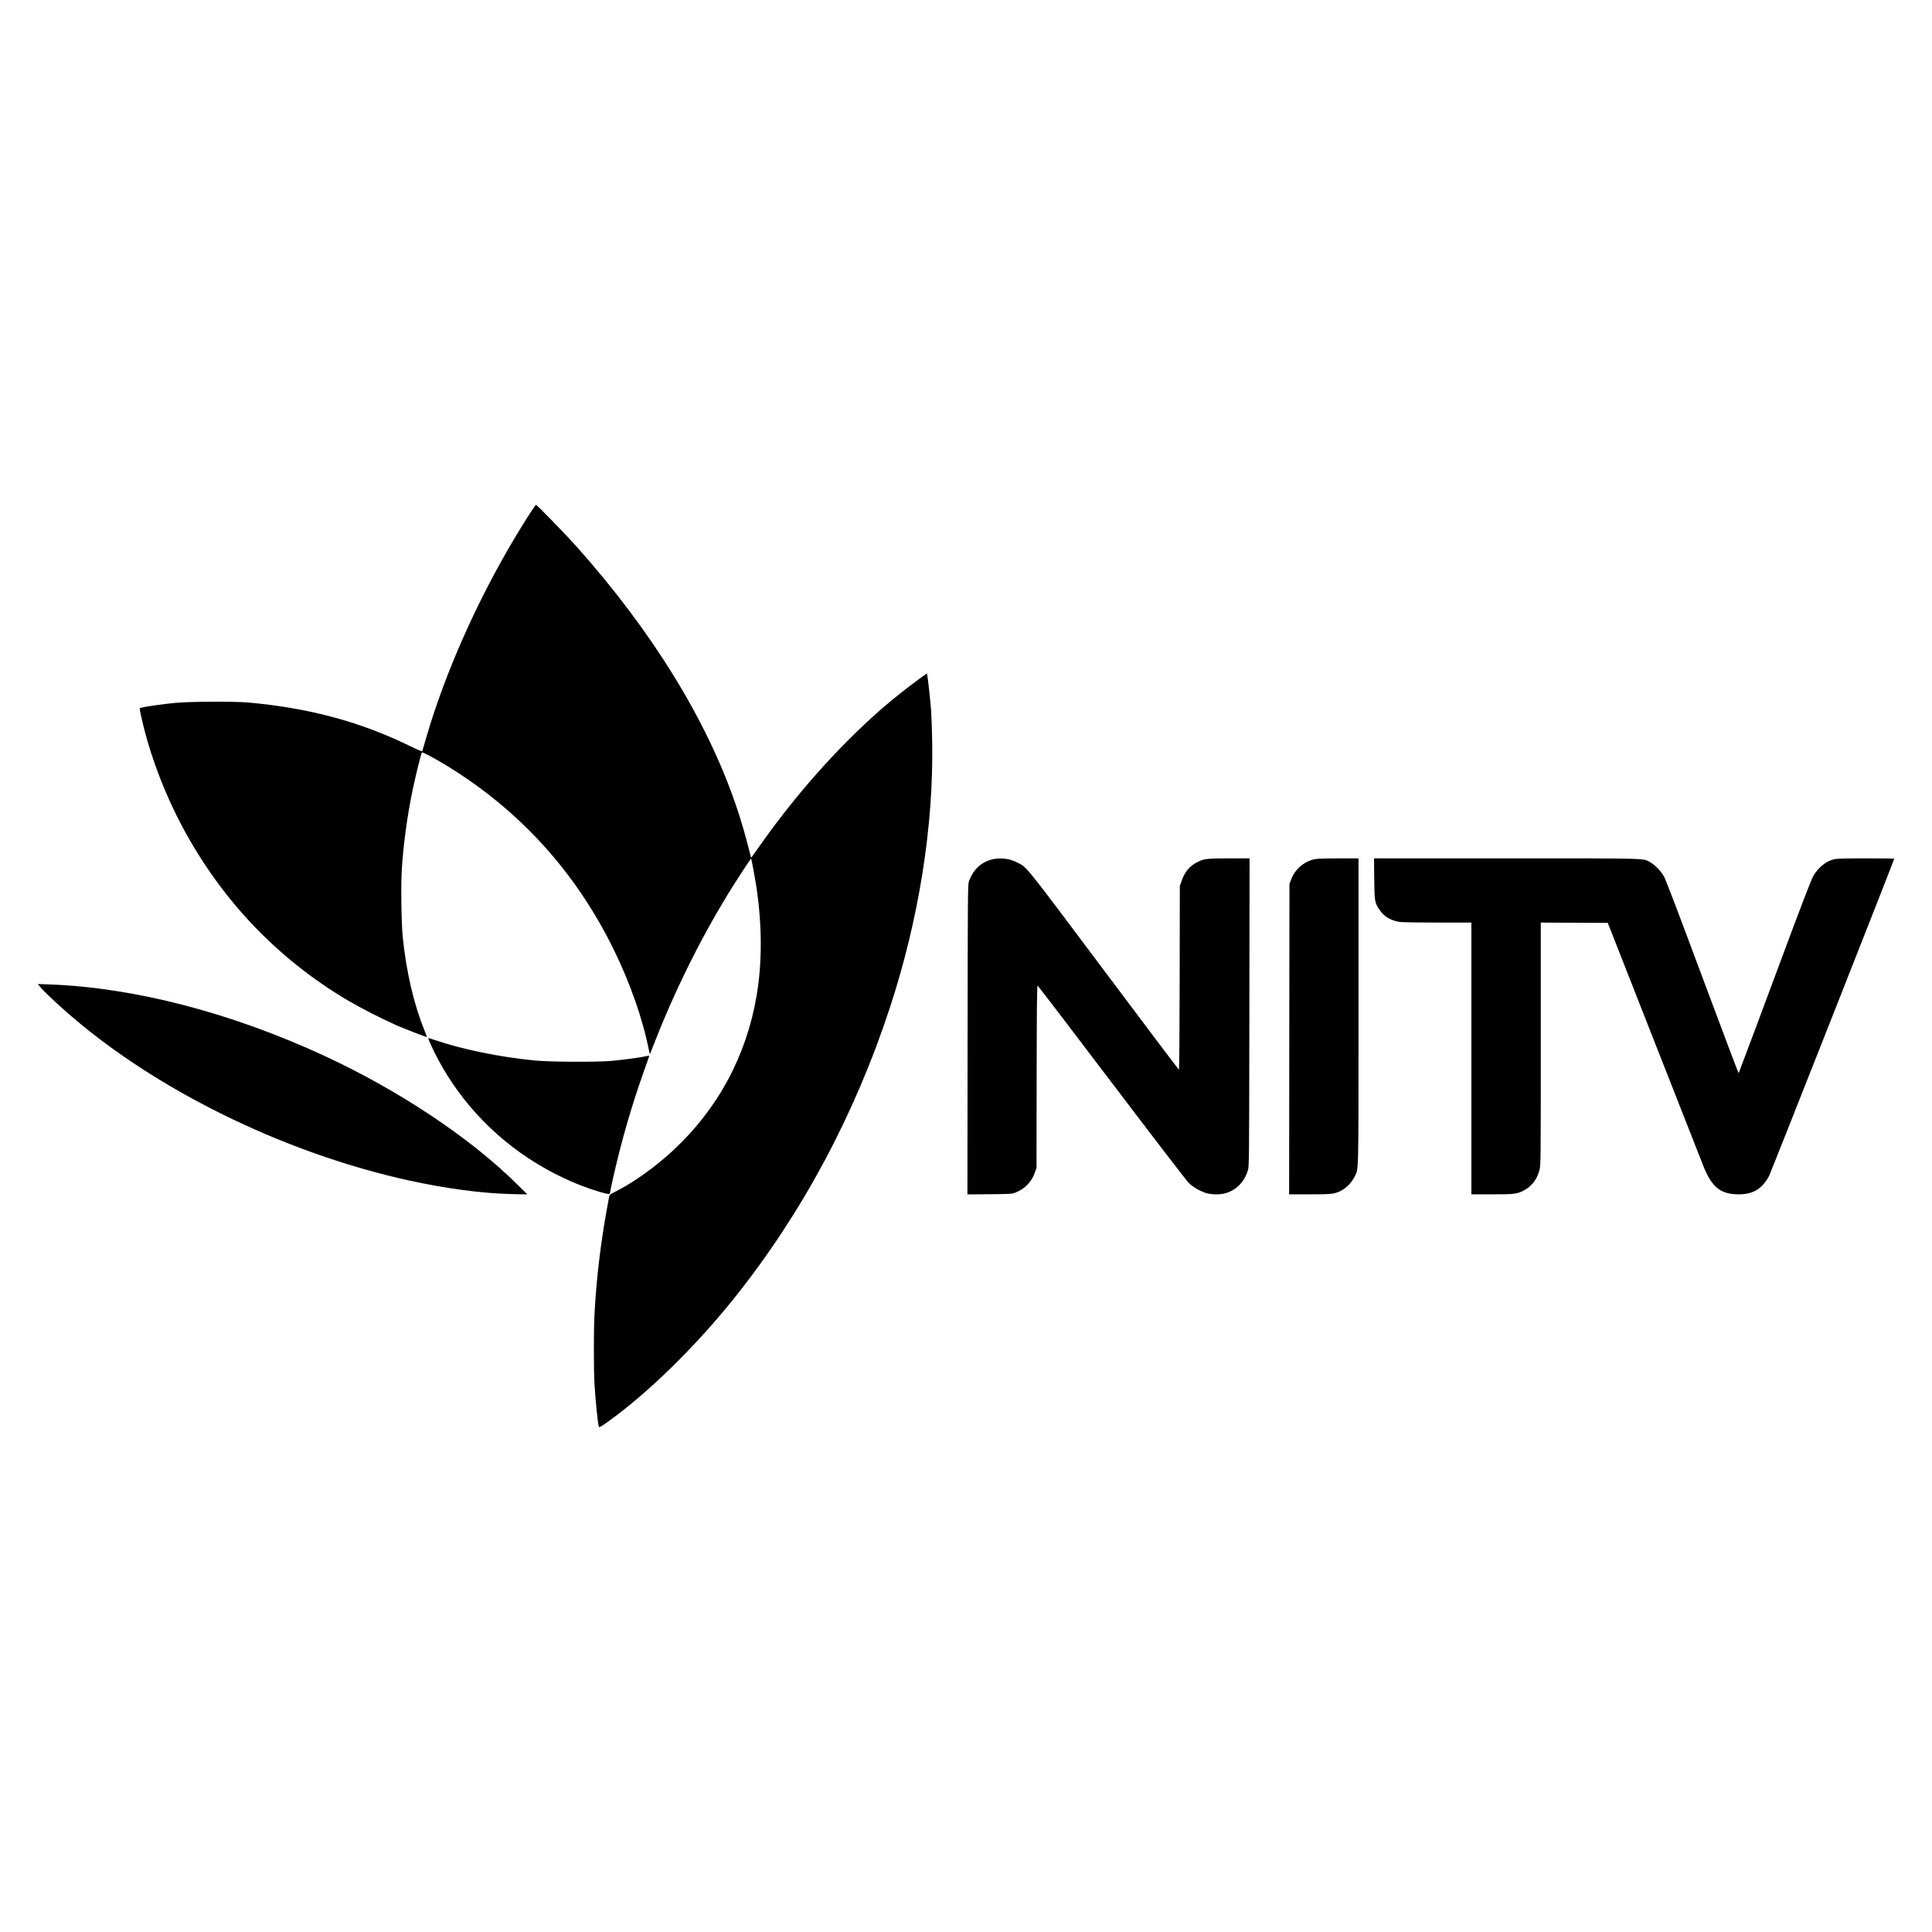
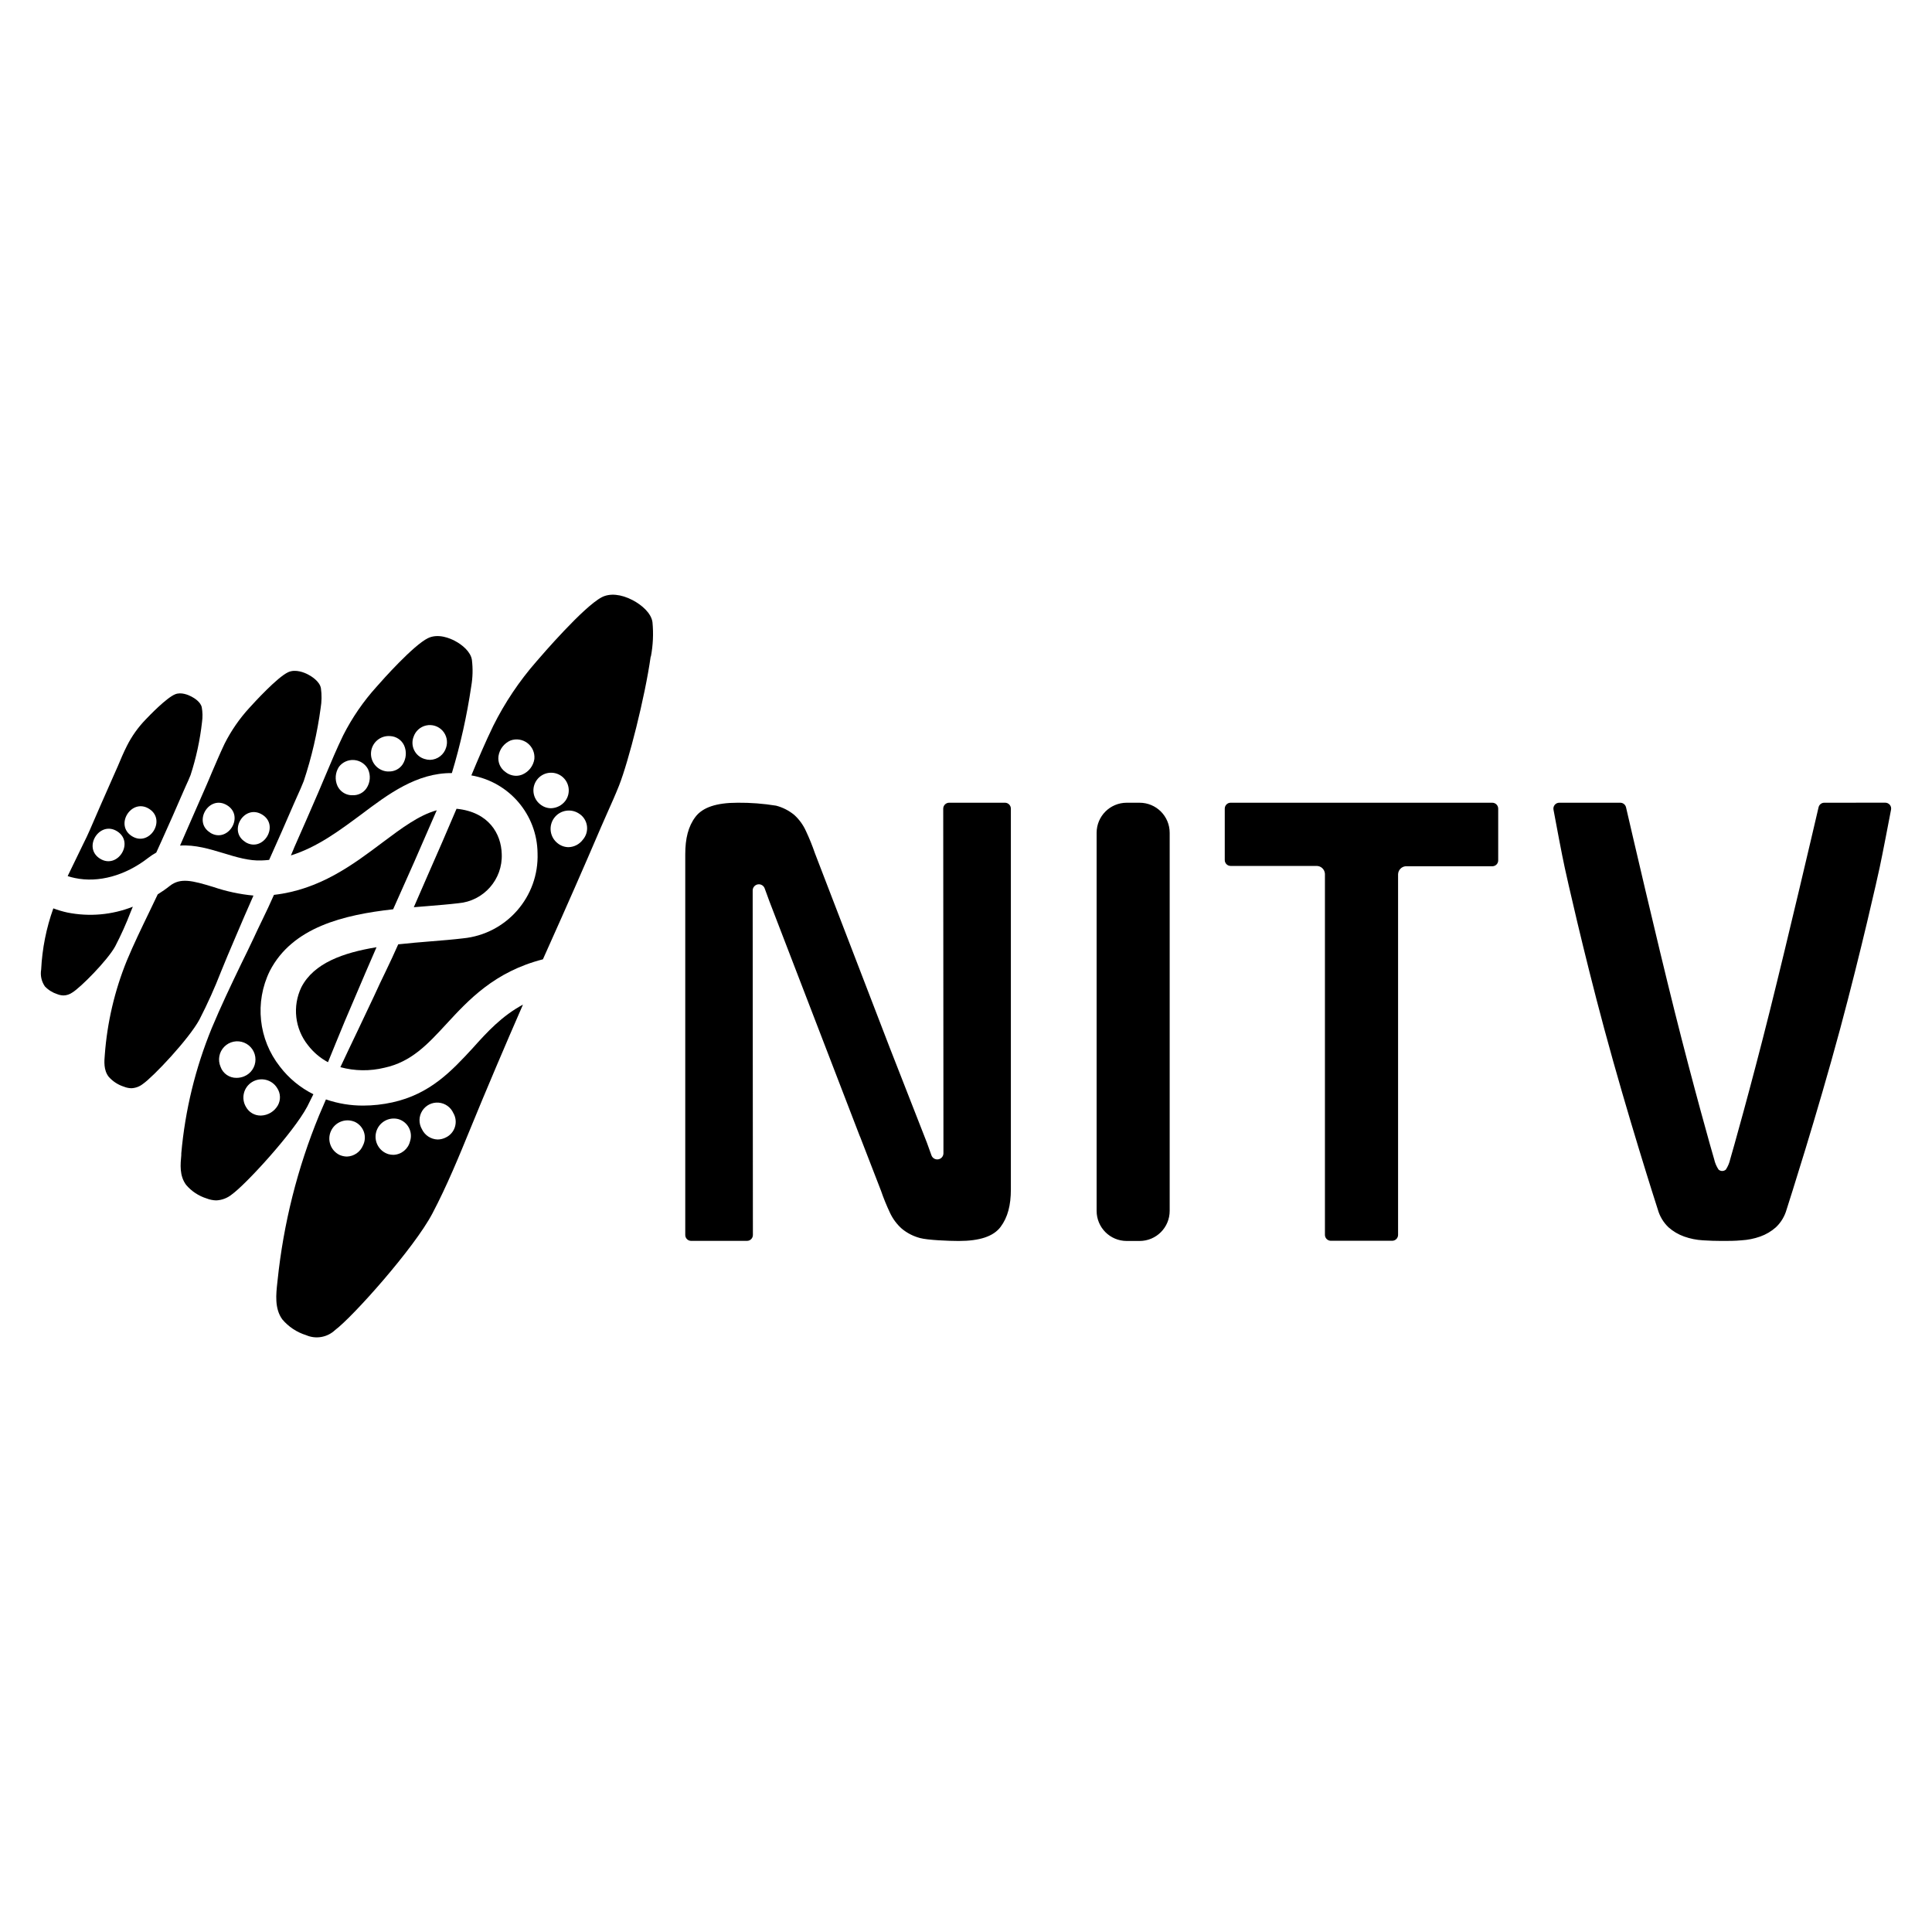
- <svg xmlns="http://www.w3.org/2000/svg" height="512" width="512">
-   <path d="M140.415 136.077a244.289 244.289 0 00-3.764 6.078c-10.184 16.97-18.768 36.301-23.729 53.44a440.683 440.683 0 01-1.013 3.472c-.041.133-1.221-.359-3.385-1.414-13.081-6.378-26.417-9.975-42.509-11.464-3.772-.35-15.9-.291-19.676.092-3.218.33-6.878.834-8.392 1.155l-.925.2.1.805c.058.446.5 2.392.975 4.314 2.135 8.613 5.887 18.26 10.306 26.488 10.371 19.323 25.058 34.743 43.605 45.786a147.936 147.936 0 0013.285 6.787c2.08.892 7.784 3.089 7.854 3.026a19.768 19.768 0 00-.642-1.71c-2.847-7.078-4.815-15.507-5.765-24.686-.371-3.61-.521-13.645-.267-17.91.396-6.57 1.447-14.32 2.86-21.106.796-3.818 2.28-9.83 2.472-10.021.167-.167 3.18 1.438 6.378 3.38 19.406 11.806 34.338 28.21 44.452 48.837 4.393 8.955 7.724 18.497 9.358 26.797.109.55.217.971.25.938.026-.033.513-1.263 1.076-2.726a253.235 253.235 0 0119.597-39.704c1.826-2.972 6.078-9.492 6.141-9.42.104.116 1.142 5.76 1.447 7.874 1.471 10.055 1.471 19.893 0 28.53-2.723 15.95-10.268 29.932-22.112 40.95-4.723 4.398-10.709 8.663-15.382 10.968-1.305.647-1.488.792-1.572 1.264l-.696 3.797a220.735 220.735 0 00-3.193 27.33c-.225 4.144-.225 14.745 0 18.564.267 4.573.921 10.889 1.184 11.38.083.155.804-.27 2.35-1.375 10.548-7.537 23.242-19.956 33.5-32.779 17.922-22.403 31.934-48.557 41.25-76.988 7.671-23.408 11.59-48.041 11.206-70.402a201.876 201.876 0 00-.279-8.25c-.208-2.735-.83-8.475-1.005-9.334l-.12-.567-2.114 1.5a166.958 166.958 0 00-10.005 7.976c-11.652 10.213-23.007 23.044-32.796 37.068-.875 1.255-1.626 2.289-1.659 2.289-.029 0-.22-.709-.425-1.584a151.234 151.234 0 00-3.564-12.219c-7.7-22.57-22.136-46.04-42.159-68.53-2.785-3.127-10.601-11.172-10.855-11.172-.084 0-.822 1.021-1.643 2.276m122.924 91.579c-3.18.659-5.403 2.676-6.59 5.99-.263.726-.293 4.265-.33 41.838l-.042 41.046 5.887-.05c5.669-.05 5.923-.067 6.865-.447a8.638 8.638 0 005.103-5.244l.45-1.238.042-24.208c.033-18.876.092-24.195.258-24.137.121.046 8.972 11.63 19.681 25.763 10.714 14.128 19.893 26.075 20.41 26.567 1.092 1.03 2.806 2.039 4.386 2.585 1.338.463 3.693.53 5.136.142 3.014-.809 5.169-2.98 6.136-6.195.296-.984.313-3.018.363-41.813l.054-40.778h-5.378c-5.949 0-6.795.104-8.562 1.046-2.039 1.084-3.219 2.514-4.06 4.903l-.48 1.354-.042 24.388c-.029 15.14-.104 24.353-.208 24.316-.088-.033-9.063-11.935-19.935-26.443-21.32-28.447-20.26-27.134-22.887-28.455a9.713 9.713 0 00-6.257-.93m84.822.092a8.638 8.638 0 00-6.053 5.486l-.392 1.034-.042 41.12-.042 41.125h5.466c6.015 0 6.64-.08 8.475-1.055a8.963 8.963 0 003.43-3.64c1.084-2.296 1.018.397 1.018-43.896v-40.445l-5.453.008c-4.198.008-5.678.067-6.407.263m16.024 5.11c.063 6.045.117 6.345 1.418 8.284 1.204 1.784 2.98 2.835 5.386 3.185.633.092 5.148.167 10.046.167h8.897v72.019h5.465c6.049 0 6.636-.075 8.525-1.08 2.03-1.08 3.439-2.943 4.056-5.365.334-1.313.346-1.989.346-33.458v-32.116l8.88.041 8.875.042 12.227 31.111 13.065 33.225c2.25 5.711 4.593 7.6 9.392 7.6 3.802 0 6.128-1.392 8.033-4.815.408-.738 33.204-83.846 33.204-84.15 0-.042-3.39-.071-7.533-.071-6.22 0-7.7.046-8.538.262-2.042.526-3.947 2.06-5.315 4.277-.583.943-2.889 6.962-10.25 26.743a3398.106 3398.106 0 01-9.601 25.646c-.054.067-4.377-11.38-9.618-25.438-6.39-17.175-9.742-25.954-10.209-26.763-.825-1.426-2.455-3.085-3.668-3.735-1.955-1.055.429-.992-38.003-.992h-35.134l.054 5.377" />
-   <path d="M10.821 261.731c1.472 1.735 6.554 6.379 10.697 9.776 23.208 19.043 55.432 34.392 86.698 41.296 9.78 2.16 19.676 3.476 27.326 3.639l4.21.088-2.918-2.885c-12.348-12.198-31.37-24.838-51.05-33.921-24.65-11.381-50.205-18.01-72.603-18.835L10 260.773l.821.958m102.998 14.337c5.481 12.464 14.69 23.295 26.28 30.923 6.023 3.96 12.79 7.137 19.009 8.922 2.15.617 2.564.642 2.564.154 0-.154.354-1.876.792-3.835a241.045 241.045 0 018.22-28.465c.784-2.18 1.405-3.972 1.384-3.993a8.617 8.617 0 00-1.25.208c-1.543.325-5.586.863-8.717 1.159-3.719.35-16.329.292-20.285-.092-9.422-.917-19.101-2.897-26.638-5.444a20.802 20.802 0 00-1.66-.517c-.07 0 .067.446.3.98" />
+ <svg xmlns="http://www.w3.org/2000/svg" version="1.1" viewBox="0 0 512 512">
+   <path id="a" d="m499.62 212.72-16.166 0.012c-0.724-3e-3 -1.351 0.503-1.516 1.208-1.419 6.115-8.021 34.337-12.959 54.122-4.938 19.785-10.005 37.668-10.456 39.153-0.216 0.972-0.606 1.903-1.153 2.735-0.549 0.498-1.384 0.498-1.933 0-0.552-0.829-0.953-1.761-1.164-2.735-0.462-1.485-5.495-19.28-10.466-39.153-4.971-19.873-11.475-47.997-12.894-54.122-0.164-0.705-0.803-1.212-1.527-1.208h-16.166c-0.463-5e-3 -0.901 0.204-1.197 0.56-0.296 0.357-0.419 0.83-0.33 1.285 0.682 3.662 2.195 11.79 2.987 15.398 0.473 2.2 4.857 21.87 10.477 42.722 6.159 22.843 13.596 46.037 14.168 47.796 0.503 1.812 1.483 3.458 2.845 4.755 1.215 1.077 2.621 1.906 4.151 2.449 1.598 0.567 3.272 0.903 4.964 0.999 1.683 0.11 3.38 0.165 5.03 0.165h0.175c1.65 0 3.292 2.8e-4 5.019-0.165 1.692-0.097 3.367-0.432 4.964-0.999 1.528-0.54 2.942-1.37 4.151-2.449 1.368-1.293 2.353-2.941 2.856-4.755 0.561-1.76 8.009-24.954 14.168-47.796 5.62-20.896 9.994-40.501 10.466-42.722 0.781-3.618 2.327-11.746 3.031-15.398 0.089-0.456-0.022-0.927-0.318-1.285-0.296-0.358-0.744-0.573-1.208-0.571zm-304.17 0.012c-5.609 0-9.256 1.238-11.158 3.756-1.903 2.519-2.691 5.738-2.691 9.895v100.9c-3e-3 0.413 0.159 0.805 0.45 1.098 0.291 0.293 0.685 0.461 1.098 0.461h14.827c0.858-5e-3 1.549-0.701 1.549-1.56l-0.056-87.762v-3.537c8.4e-4 -0.801 0.582-1.484 1.373-1.615 0.79-0.131 1.553 0.329 1.812 1.087 0.242 0.594 0.9 2.503 1.208 3.306l24.03 62.436v-0.056l5.579 14.409c0.679 1.986 1.476 3.934 2.372 5.832 0.754 1.617 1.827 3.067 3.163 4.25 1.405 1.159 3.049 1.996 4.81 2.46 1.958 0.55 7.695 0.78 10.225 0.78 5.609 0 9.245-1.216 11.136-3.745 1.892-2.53 2.713-5.749 2.713-9.906v-100.92c0-0.858-0.69-1.565-1.549-1.571h-14.816c-0.858 5e-3 -1.56 0.712-1.56 1.571l0.056 87.762v3.57c-5e-3 0.799-0.584 1.476-1.373 1.603-0.789 0.128-1.554-0.331-1.812-1.087-0.231-0.594-0.878-2.492-1.186-3.295l-9.895-25.293-19.802-51.476c-0.681-1.985-1.467-3.934-2.361-5.832-0.726-1.626-1.784-3.08-3.097-4.283-1.412-1.158-3.053-2.003-4.821-2.46-3.381-0.549-6.8-0.809-10.225-0.78zm103.15 0c-4.424 0-7.984 3.561-7.984 7.984v100.17c0 4.424 3.561 7.984 7.984 7.984h3.394c4.424 0 7.984-3.561 7.984-7.984v-100.17c0-4.424-3.561-7.984-7.984-7.984zm27.479 0c-0.843 0.022-1.511 0.727-1.505 1.571v13.618c0 0.858 0.69 1.553 1.549 1.56h22.8c1.173-1e-3 2.138 0.926 2.197 2.098v95.681c5e-3 0.86 0.71 1.554 1.571 1.56h16.254c0.86-5e-3 1.554-0.7 1.56-1.56v-95.56c0.034-1.108 0.884-2.026 1.988-2.131h23.02c0.423-0.012 0.822-0.184 1.109-0.494 0.288-0.31 0.438-0.73 0.417-1.153v-13.618c0-0.862-0.697-1.571-1.56-1.571z" />
+   <g transform="matrix(5.6231 0 0 5.6231 10.82 157.6)">
+     <path id="b" d="m3.505 16.573c-0.366 0.667-1.649 1.956-2.022 2.177-0.12 0.085-0.262 0.133-0.409 0.137-0.101-0.002-0.201-0.021-0.295-0.059-0.223-0.071-0.425-0.197-0.587-0.366-0.161-0.232-0.224-0.518-0.176-0.796 0.048-0.984 0.241-1.956 0.573-2.883 0.215 0.081 0.436 0.147 0.661 0.196 1.034 0.208 2.106 0.113 3.086-0.274-0.031 0.08-0.065 0.156-0.098 0.237-0.213 0.557-0.458 1.102-0.733 1.631zm-2.24-3.311 0.209-0.432c0.106-0.213 0.211-0.428 0.313-0.645 0.07-0.149 0.143-0.297 0.217-0.448 0.106-0.211 0.209-0.424 0.303-0.642l0.501-1.154 0.618-1.402 0.196-0.442c0.139-0.333 0.278-0.663 0.438-0.978 0.229-0.454 0.526-0.871 0.88-1.236 0.16-0.17 0.978-1.021 1.389-1.189 0.286-0.119 0.634 0.035 0.771 0.108 0.137 0.072 0.43 0.25 0.485 0.505 0.041 0.23 0.045 0.465 0.012 0.696-0.095 0.849-0.276 1.686-0.54 2.498-0.068 0.174-0.147 0.346-0.225 0.516l-0.113 0.256c-0.333 0.772-0.67 1.537-1.013 2.294-0.09 0.196-0.178 0.391-0.266 0.587-0.132 0.073-0.258 0.156-0.377 0.248-1.082 0.841-2.347 1.187-3.458 0.951-0.114-0.023-0.227-0.053-0.338-0.09zm3.026-1.883c0.829 0.522 1.641-0.765 0.812-1.287-0.829-0.522-1.641 0.763-0.812 1.287zm-1.504 1.06c0.827 0.522 1.641-0.763 0.812-1.287-0.829-0.524-1.641 0.765-0.812 1.287z" />
+     <path d="m12.846 23.543c-0.618-0.307-1.157-0.751-1.576-1.299-1.015-1.286-1.201-3.04-0.479-4.51 1.068-2.069 3.485-2.646 5.813-2.908l0.051-0.115c0.626-1.389 1.262-2.834 1.895-4.303 0.035-0.082 0.074-0.164 0.11-0.248-0.837 0.229-1.657 0.843-2.574 1.53-1.383 1.039-2.947 2.212-5.099 2.457-0.176 0.405-0.368 0.804-0.554 1.189-0.138 0.283-0.273 0.566-0.403 0.849-0.192 0.407-0.387 0.812-0.587 1.216-0.471 0.978-0.958 1.997-1.389 3.03-0.771 1.883-1.254 3.87-1.434 5.897v0.08c-0.041 0.436-0.096 0.978 0.231 1.412 0.255 0.298 0.588 0.517 0.962 0.634 0.145 0.057 0.298 0.088 0.454 0.092 0.267-0.012 0.524-0.109 0.731-0.278 0.647-0.458 2.897-2.901 3.558-4.143 0.098-0.192 0.19-0.385 0.289-0.581zm-4.375-1.293c-0.14-0.32-0.072-0.693 0.172-0.943 0.244-0.25 0.615-0.327 0.938-0.196s0.535 0.446 0.535 0.795-0.211 0.664-0.535 0.795c-0.114 0.046-0.235 0.07-0.358 0.07-0.337 0.006-0.641-0.204-0.753-0.522zm2.699 1.819c-0.164 0.287-0.464 0.468-0.794 0.479h-0.018c-0.286 0.001-0.55-0.154-0.688-0.405-0.245-0.406-0.115-0.934 0.291-1.179 0.406-0.245 0.934-0.115 1.179 0.291 0.162 0.245 0.173 0.56 0.029 0.816zm3.157-3.972c-0.137 0.323-0.27 0.647-0.403 0.978-0.133 0.331-0.262 0.638-0.391 0.958-0.366-0.195-0.686-0.467-0.939-0.796-0.624-0.776-0.746-1.841-0.315-2.738 0.587-1.138 1.972-1.627 3.542-1.885-0.344 0.782-0.675 1.565-0.994 2.312zm-2.4-8.142-0.141 0.333c1.25-0.391 2.29-1.173 3.307-1.925 1.293-0.978 2.633-1.968 4.279-1.956 0.404-1.339 0.709-2.706 0.913-4.09 0.071-0.411 0.082-0.83 0.031-1.244-0.055-0.379-0.45-0.712-0.802-0.896-0.221-0.117-0.782-0.364-1.269-0.129-0.687 0.338-2.132 1.956-2.416 2.284-0.627 0.692-1.158 1.465-1.58 2.298-0.299 0.616-0.573 1.267-0.814 1.842-0.115 0.28-0.235 0.559-0.354 0.837-0.381 0.888-0.767 1.762-1.156 2.644zm5.637-5.248c0.088-0.275 0.315-0.482 0.597-0.544 0.282-0.062 0.575 0.032 0.77 0.245 0.194 0.213 0.26 0.514 0.172 0.789-0.098 0.34-0.405 0.578-0.759 0.587-0.09-5.869e-4 -0.179-0.015-0.264-0.043-0.21-0.063-0.384-0.21-0.482-0.406s-0.11-0.423-0.035-0.629zm-1.101-0.043c0.283 0.012 0.536 0.18 0.657 0.436 0.132 0.293 0.104 0.633-0.072 0.902-0.144 0.211-0.386 0.335-0.642 0.329h-0.078c-0.46-0.037-0.803-0.441-0.766-0.901 0.037-0.46 0.441-0.803 0.901-0.766zm-2.412 1.447c0.168-0.221 0.438-0.341 0.715-0.319 0.277 0.023 0.524 0.185 0.654 0.43 0.134 0.292 0.107 0.633-0.072 0.9-0.143 0.212-0.386 0.336-0.642 0.329h-0.078c-0.281-0.016-0.53-0.185-0.649-0.44-0.131-0.293-0.104-0.632 0.072-0.9z" />
+     <path d="m7.479 20.017c-0.493 0.917-2.187 2.713-2.678 3.047-0.152 0.119-0.339 0.188-0.532 0.196-0.118-0.002-0.235-0.026-0.344-0.07-0.28-0.087-0.531-0.249-0.726-0.469-0.246-0.317-0.211-0.733-0.184-1.039 0.113-1.525 0.464-3.023 1.04-4.44 0.317-0.761 0.683-1.516 1.035-2.245 0.141-0.291 0.282-0.587 0.419-0.874 0.196-0.123 0.391-0.256 0.571-0.401 0.503-0.391 1.05-0.252 2.05 0.053 0.613 0.208 1.247 0.344 1.891 0.405-0.301 0.681-0.587 1.34-0.859 1.985l-0.368 0.866c-0.1 0.239-0.196 0.479-0.297 0.722-0.3 0.772-0.64 1.528-1.019 2.265zm-0.544-9.05c0.288-0.653 0.573-1.303 0.857-1.956 0.088-0.196 0.174-0.411 0.262-0.618 0.196-0.452 0.391-0.917 0.606-1.369 0.311-0.617 0.706-1.188 1.173-1.696 0.215-0.237 1.305-1.432 1.821-1.674 0.352-0.164 0.782 0.022 0.945 0.11 0.127 0.066 0.546 0.309 0.602 0.649 0.043 0.31 0.038 0.624-0.014 0.933-0.157 1.168-0.424 2.318-0.796 3.437-0.094 0.239-0.196 0.473-0.305 0.708l-0.162 0.366c-0.381 0.884-0.769 1.765-1.164 2.642-0.115 0.012-0.231 0.022-0.348 0.025-0.587 0.029-1.185-0.153-1.809-0.342-0.624-0.19-1.334-0.407-2.042-0.358zm2.709 0.696c0.839 0.505 1.625-0.796 0.782-1.303-0.843-0.507-1.621 0.79-0.782 1.297zm-1.655-0.44c0.839 0.505 1.625-0.796 0.782-1.303-0.843-0.507-1.621 0.792-0.782 1.297z" />
+     <path d="m18.223 13.248c0.464-1.054 0.923-2.104 1.369-3.159 1.528 0.151 2.104 1.187 2.13 2.128 0.053 1.198-0.85 2.223-2.044 2.324-0.444 0.053-0.933 0.092-1.451 0.135l-0.649 0.053zm10.519-10.335c-0.27 1.927-1.044 4.946-1.492 6.085-0.17 0.426-0.356 0.845-0.544 1.264-0.098 0.221-0.196 0.44-0.291 0.661-0.82 1.915-1.657 3.821-2.509 5.717l-0.243 0.544c-2.286 0.587-3.505 1.917-4.549 3.047-0.884 0.958-1.649 1.788-2.92 2.063-0.684 0.167-1.398 0.158-2.077-0.027 0.276-0.587 0.557-1.183 0.835-1.76 0.256-0.538 0.512-1.074 0.763-1.612 0.174-0.391 0.358-0.767 0.542-1.15 0.203-0.42 0.399-0.842 0.587-1.267 0.516-0.057 1.035-0.1 1.541-0.141 0.507-0.041 1.039-0.084 1.514-0.141 2.047-0.202 3.585-1.961 3.511-4.017-0.021-1.813-1.333-3.353-3.12-3.663 0.325-0.782 0.659-1.565 1.033-2.337 0.546-1.094 1.23-2.114 2.036-3.034 0.225-0.262 2.212-2.574 3.079-3.026 0.379-0.196 0.906-0.147 1.451 0.137 0.417 0.217 0.878 0.604 0.937 1.04 0.052 0.54 0.027 1.085-0.074 1.617zm-5.482 4.827c0.027-0.287-0.095-0.568-0.323-0.744-0.228-0.176-0.53-0.223-0.801-0.125-0.303 0.131-0.517 0.409-0.567 0.735-0.04 0.29 0.085 0.579 0.325 0.747 0.143 0.116 0.321 0.18 0.505 0.182 0.103-3.609e-4 0.204-0.021 0.299-0.061 0.302-0.131 0.515-0.409 0.563-0.735zm0.782 2.324c0.269-0.007 0.52-0.136 0.681-0.352 0.268-0.37 0.187-0.887-0.18-1.159-0.368-0.271-0.885-0.196-1.16 0.169s-0.205 0.883 0.157 1.162c0.141 0.114 0.317 0.178 0.499 0.18zm1.369 0.286c-0.378-0.289-0.919-0.218-1.209 0.16-0.289 0.378-0.218 0.919 0.16 1.209 0.143 0.114 0.32 0.177 0.503 0.18 0.27-6e-3 0.521-0.137 0.681-0.354 0.149-0.172 0.22-0.399 0.195-0.626-0.025-0.227-0.143-0.433-0.326-0.569zm-2.689 8.97c-0.44 1.005-0.859 1.981-1.264 2.934l-0.659 1.565c-0.182 0.434-0.36 0.87-0.54 1.308-0.552 1.348-1.121 2.738-1.807 4.039-0.863 1.639-3.755 4.874-4.581 5.488-0.366 0.349-0.906 0.445-1.369 0.243-0.439-0.136-0.829-0.395-1.125-0.747-0.366-0.509-0.291-1.185-0.231-1.729l0.012-0.108c0.277-2.671 0.935-5.289 1.956-7.773 0.104-0.25 0.213-0.501 0.323-0.753 0.566 0.195 1.161 0.294 1.76 0.291 0.46-0.001 0.919-0.052 1.369-0.151 1.786-0.391 2.805-1.492 3.791-2.56 0.687-0.769 1.375-1.514 2.365-2.048zm-7.947 5.516c-0.427-0.172-0.914 0.024-1.103 0.444-0.189 0.42-0.013 0.914 0.399 1.12 0.112 0.051 0.233 0.079 0.356 0.08 0.333-0.011 0.629-0.216 0.755-0.524 0.102-0.201 0.117-0.436 0.04-0.648-0.077-0.212-0.238-0.383-0.445-0.473zm2.059-0.125c-0.45-0.108-0.905 0.161-1.028 0.607-0.123 0.446 0.13 0.91 0.572 1.048 0.078 0.022 0.159 0.033 0.241 0.033 0.375-0.013 0.695-0.275 0.782-0.64 0.07-0.214 0.049-0.447-0.058-0.645-0.107-0.198-0.29-0.344-0.508-0.403zm2.611-0.272c-0.123-0.284-0.392-0.476-0.701-0.5-0.308-0.024-0.604 0.125-0.769 0.386-0.165 0.261-0.171 0.593-0.017 0.86 0.135 0.291 0.423 0.481 0.743 0.491 0.136-0.001 0.27-0.035 0.391-0.098 0.204-0.099 0.357-0.277 0.424-0.493 0.067-0.216 0.042-0.45-0.07-0.647z" />
+   </g>
</svg>
